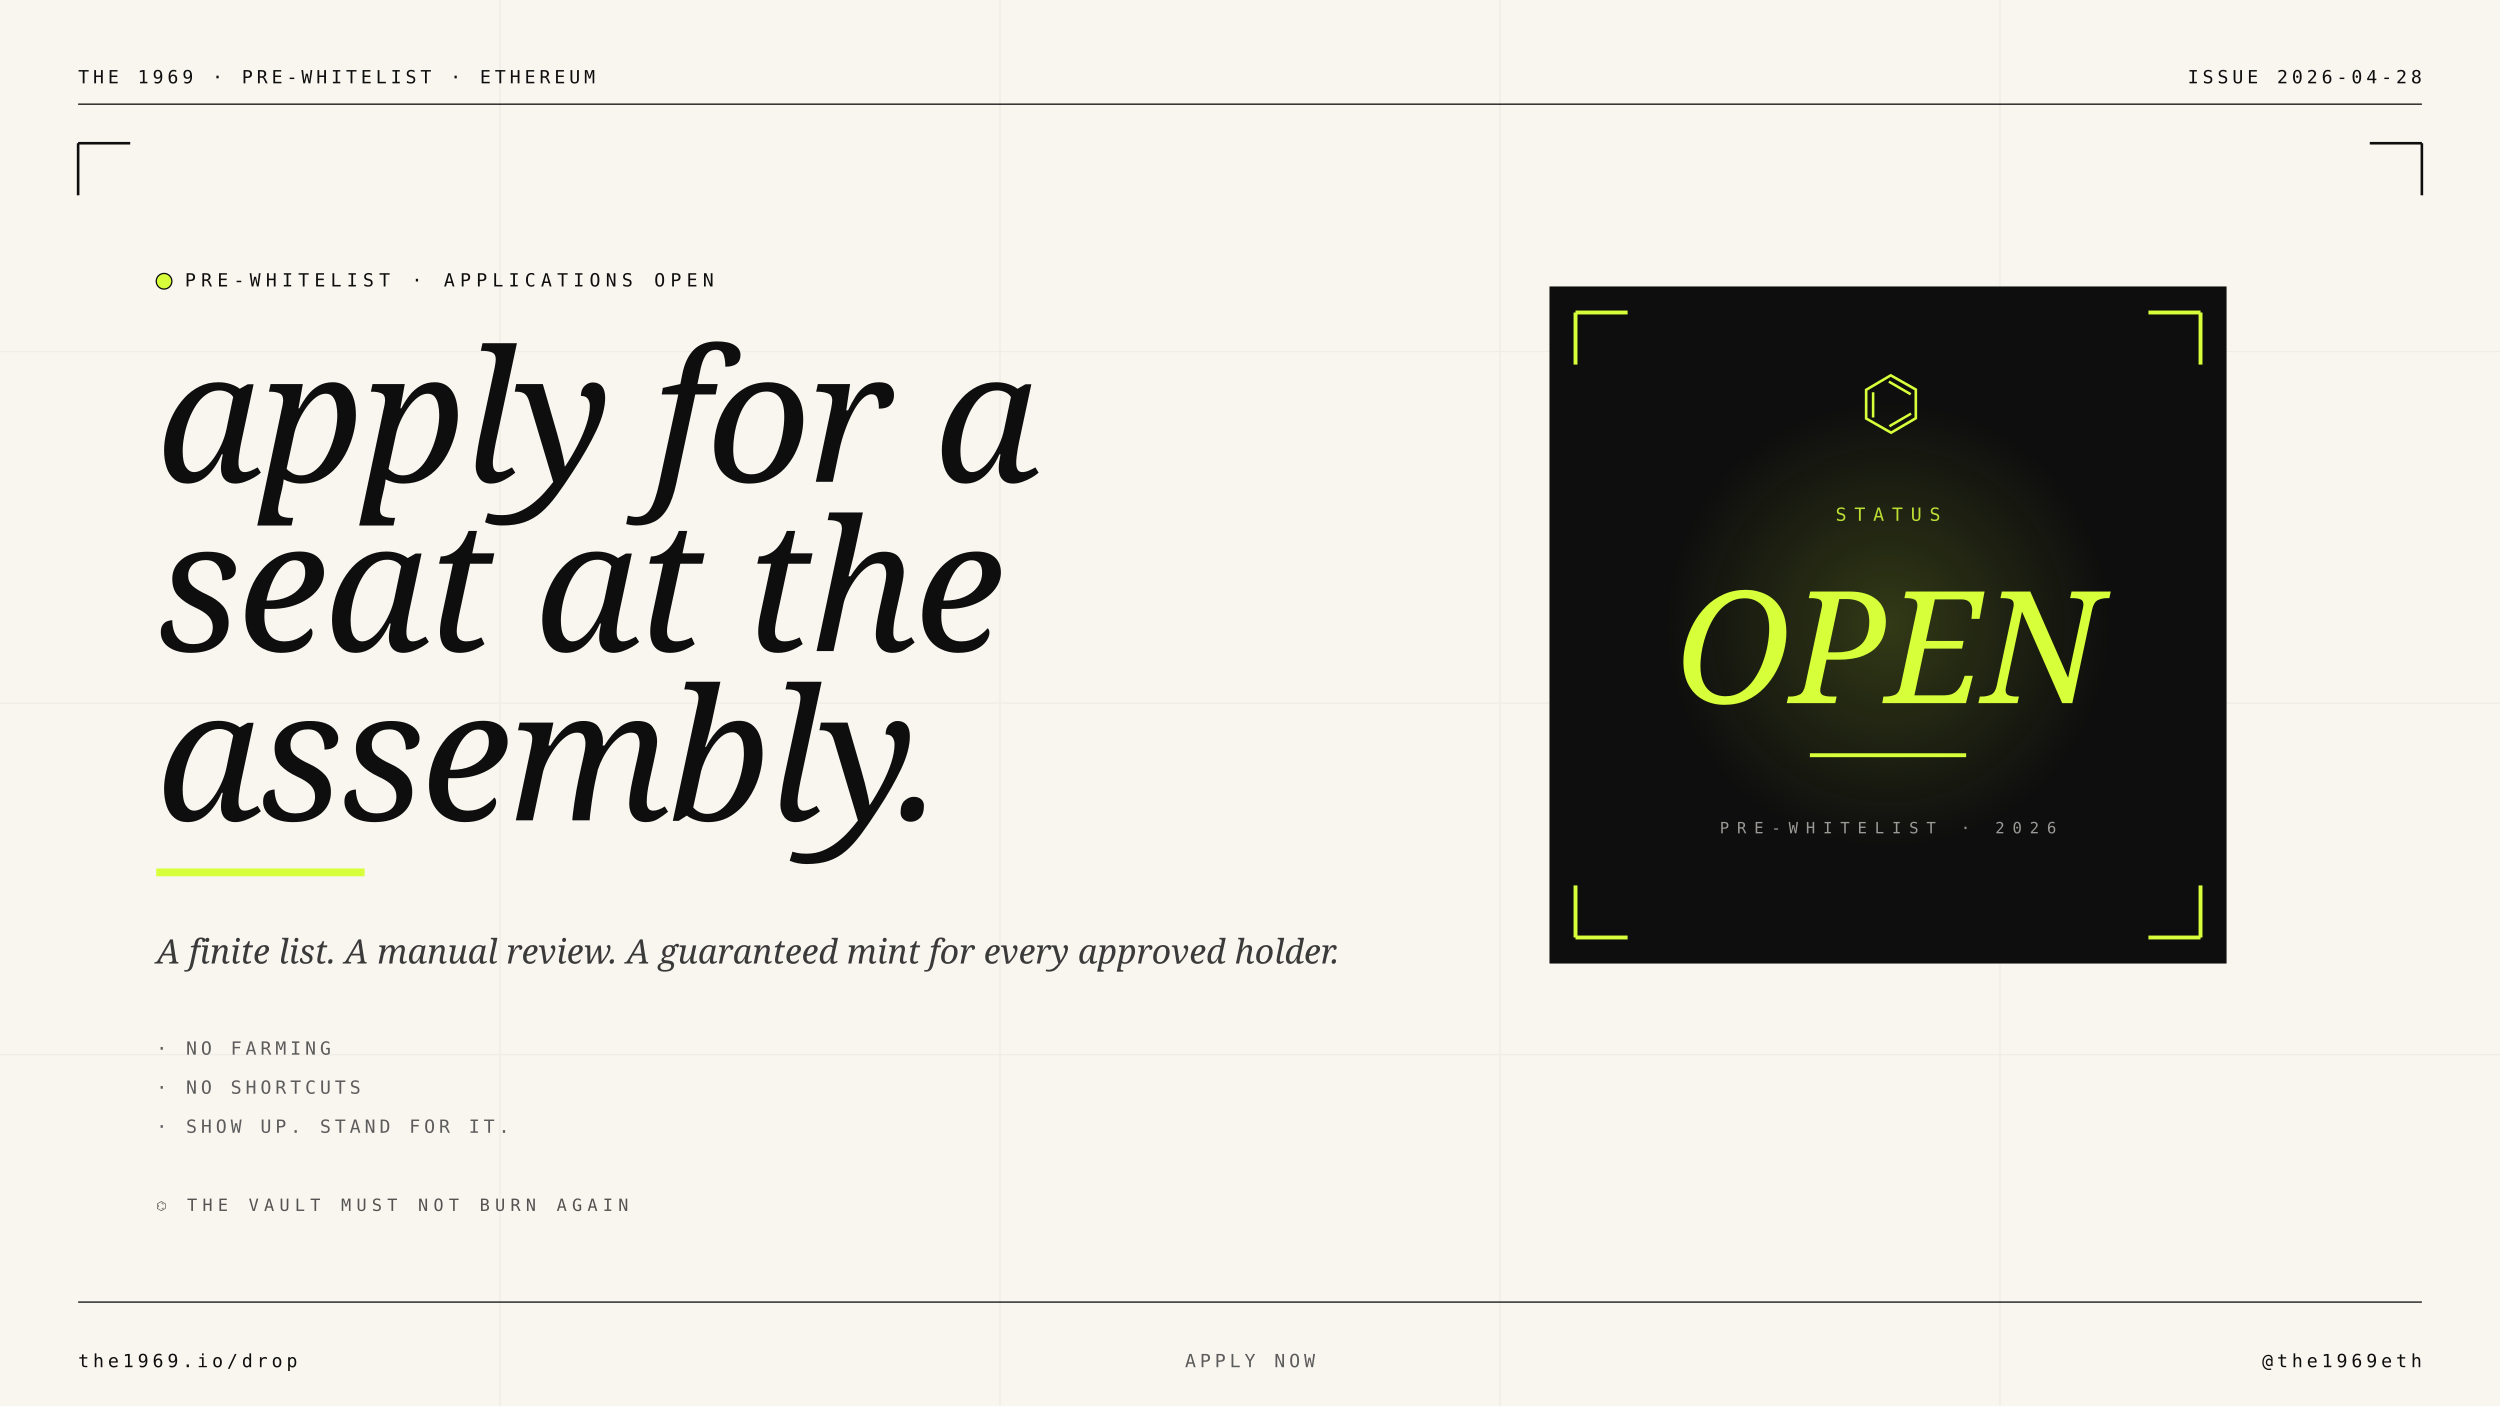
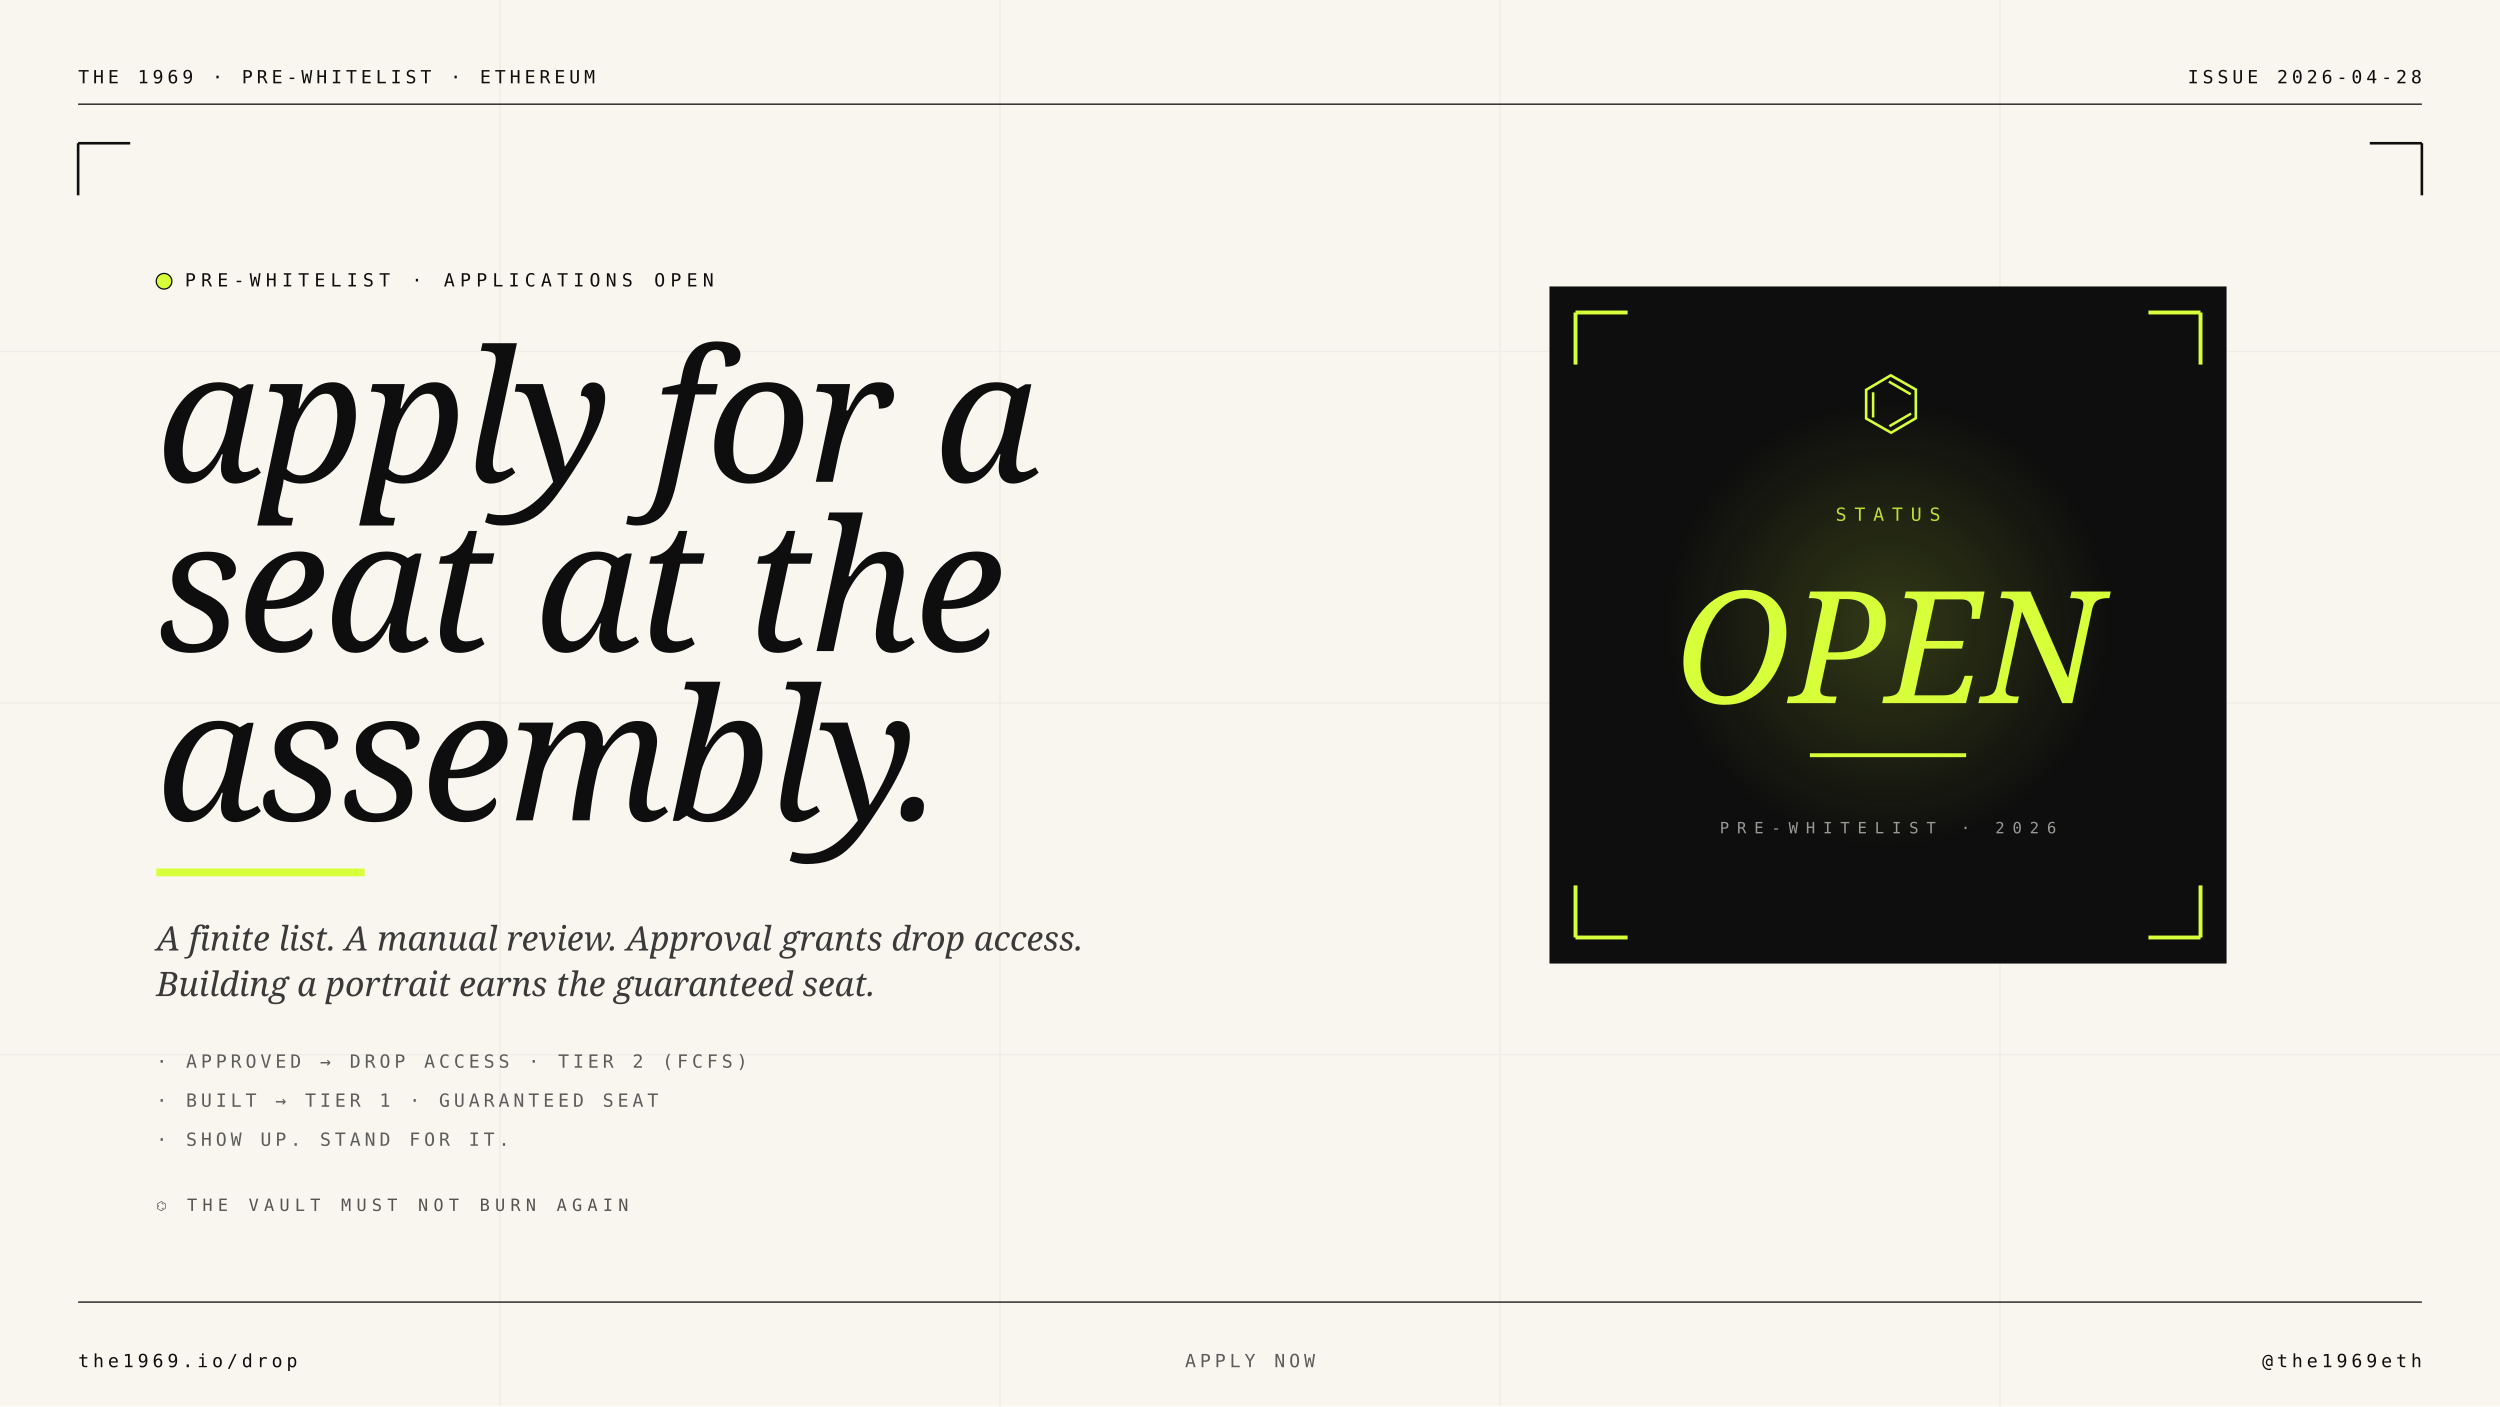
<svg xmlns="http://www.w3.org/2000/svg" viewBox="0 0 1920 1080" width="1920" height="1080">
  <rect width="1920" height="1080" fill="#F9F6F0" />
  <line x1="60" y1="80" x2="1860" y2="80" stroke="#0E0E0E" stroke-width="1" />
  <line x1="60" y1="1000" x2="1860" y2="1000" stroke="#0E0E0E" stroke-width="1" />
  <text x="60" y="64" font-family="ui-monospace, 'JetBrains Mono', monospace" font-size="14" letter-spacing="3" fill="#0E0E0E">THE 1969 · PRE-WHITELIST · ETHEREUM</text>
  <text x="1860" y="64" text-anchor="end" font-family="ui-monospace, 'JetBrains Mono', monospace" font-size="14" letter-spacing="3" fill="#0E0E0E">ISSUE 2026-04-28</text>
  <g opacity="0.04">
    <line x1="0" y1="270" x2="1920" y2="270" stroke="#0E0E0E" stroke-width="1" />
    <line x1="0" y1="540" x2="1920" y2="540" stroke="#0E0E0E" stroke-width="1" />
    <line x1="0" y1="810" x2="1920" y2="810" stroke="#0E0E0E" stroke-width="1" />
    <line x1="384" y1="0" x2="384" y2="1080" stroke="#0E0E0E" stroke-width="1" />
    <line x1="768" y1="0" x2="768" y2="1080" stroke="#0E0E0E" stroke-width="1" />
    <line x1="1152" y1="0" x2="1152" y2="1080" stroke="#0E0E0E" stroke-width="1" />
    <line x1="1536" y1="0" x2="1536" y2="1080" stroke="#0E0E0E" stroke-width="1" />
  </g>
  <g stroke="#0E0E0E" stroke-width="2" fill="none">
    <path d="M 60 110 L 60 150 M 60 110 L 100 110" />
    <path d="M 1860 110 L 1860 150 M 1860 110 L 1820 110" />
  </g>
  <g transform="translate(120, 220)">
    <circle cx="6" cy="-4" r="6" fill="#D7FF3A" stroke="#0E0E0E" stroke-width="1" />
    <text x="22" y="0" font-family="ui-monospace, 'JetBrains Mono', monospace" font-size="14" letter-spacing="4" fill="#0E0E0E">PRE-WHITELIST · APPLICATIONS OPEN</text>
  </g>
  <text x="120" y="370" font-family="'Instrument Serif', Georgia, serif" font-style="italic" font-weight="500" font-size="140" fill="#0E0E0E" letter-spacing="-2.5">apply for a</text>
  <text x="120" y="500" font-family="'Instrument Serif', Georgia, serif" font-style="italic" font-weight="500" font-size="140" fill="#0E0E0E" letter-spacing="-2.5">seat at the</text>
  <text x="120" y="630" font-family="'Instrument Serif', Georgia, serif" font-style="italic" font-weight="500" font-size="140" fill="#0E0E0E" letter-spacing="-2.5">assembly.</text>
  <line x1="120" y1="670" x2="280" y2="670" stroke="#D7FF3A" stroke-width="6" />
-   <text x="120" y="740" font-family="Georgia, serif" font-style="italic" font-size="26" fill="#3A3A3A">A finite list. A manual review. A guaranteed mint for every approved holder.</text>
+   <text x="120" y="730" font-family="Georgia, serif" font-style="italic" font-size="26" fill="#3A3A3A">A finite list. A manual review. Approval grants drop access.</text>
+   <text x="120" y="765" font-family="Georgia, serif" font-style="italic" font-size="26" fill="#3A3A3A">Building a portrait earns the guaranteed seat.</text>
  <g font-family="ui-monospace, 'JetBrains Mono', monospace" font-size="14" letter-spacing="3" fill="#5C5C5C">
-     <text x="120" y="810">·  NO FARMING</text>
-     <text x="120" y="840">·  NO SHORTCUTS</text>
-     <text x="120" y="870">·  SHOW UP. STAND FOR IT.</text>
+     <text x="120" y="820">·  APPROVED  →  DROP ACCESS · TIER 2 (FCFS)</text>
+     <text x="120" y="850">·  BUILT  →  TIER 1 · GUARANTEED SEAT</text>
+     <text x="120" y="880">·  SHOW UP. STAND FOR IT.</text>
  </g>
  <g transform="translate(1450, 480)">
    <rect x="-260" y="-260" width="520" height="520" fill="#0E0E0E" />
    <radialGradient id="g" cx="50%" cy="50%" r="55%">
      <stop offset="0%" stop-color="#D7FF3A" stop-opacity="0.18" />
      <stop offset="60%" stop-color="#D7FF3A" stop-opacity="0" />
    </radialGradient>
    <rect x="-260" y="-260" width="520" height="520" fill="url(#g)" />
    <g stroke="#D7FF3A" stroke-width="3" fill="none">
      <path d="M -240 -240 L -240 -200 M -240 -240 L -200 -240" />
      <path d="M  240 -240 L  240 -200 M  240 -240 L  200 -240" />
      <path d="M -240  240 L -240  200 M -240  240 L -200  240" />
      <path d="M  240  240 L  240  200 M  240  240 L  200  240" />
    </g>
    <text x="0" y="-150" text-anchor="middle" font-family="'Instrument Serif', Georgia, serif" font-style="italic" font-size="56" fill="#D7FF3A">⌬</text>
    <text x="0" y="-80" text-anchor="middle" font-family="ui-monospace, 'JetBrains Mono', monospace" font-size="14" letter-spacing="6" fill="#D7FF3A" opacity="0.85">STATUS</text>
    <text x="0" y="60" text-anchor="middle" font-family="'Instrument Serif', Georgia, serif" font-style="italic" font-weight="500" font-size="120" fill="#D7FF3A" letter-spacing="-1">OPEN</text>
    <line x1="-60" y1="100" x2="60" y2="100" stroke="#D7FF3A" stroke-width="3" />
    <text x="0" y="160" text-anchor="middle" font-family="ui-monospace, 'JetBrains Mono', monospace" font-size="12" letter-spacing="6" fill="#F9F6F0" opacity="0.6">PRE-WHITELIST · 2026</text>
  </g>
  <text x="120" y="930" font-family="ui-monospace, 'JetBrains Mono', monospace" font-size="13" letter-spacing="4" fill="#0E0E0E" opacity="0.7">⌬ THE VAULT MUST NOT BURN AGAIN</text>
  <text x="60" y="1050" font-family="ui-monospace, 'JetBrains Mono', monospace" font-size="14" letter-spacing="3" fill="#0E0E0E">the1969.io/drop</text>
  <text x="960" y="1050" text-anchor="middle" font-family="ui-monospace, 'JetBrains Mono', monospace" font-size="14" letter-spacing="3" fill="#5C5C5C">APPLY NOW</text>
  <text x="1860" y="1050" text-anchor="end" font-family="ui-monospace, 'JetBrains Mono', monospace" font-size="14" letter-spacing="3" fill="#0E0E0E">@the1969eth</text>
</svg>
